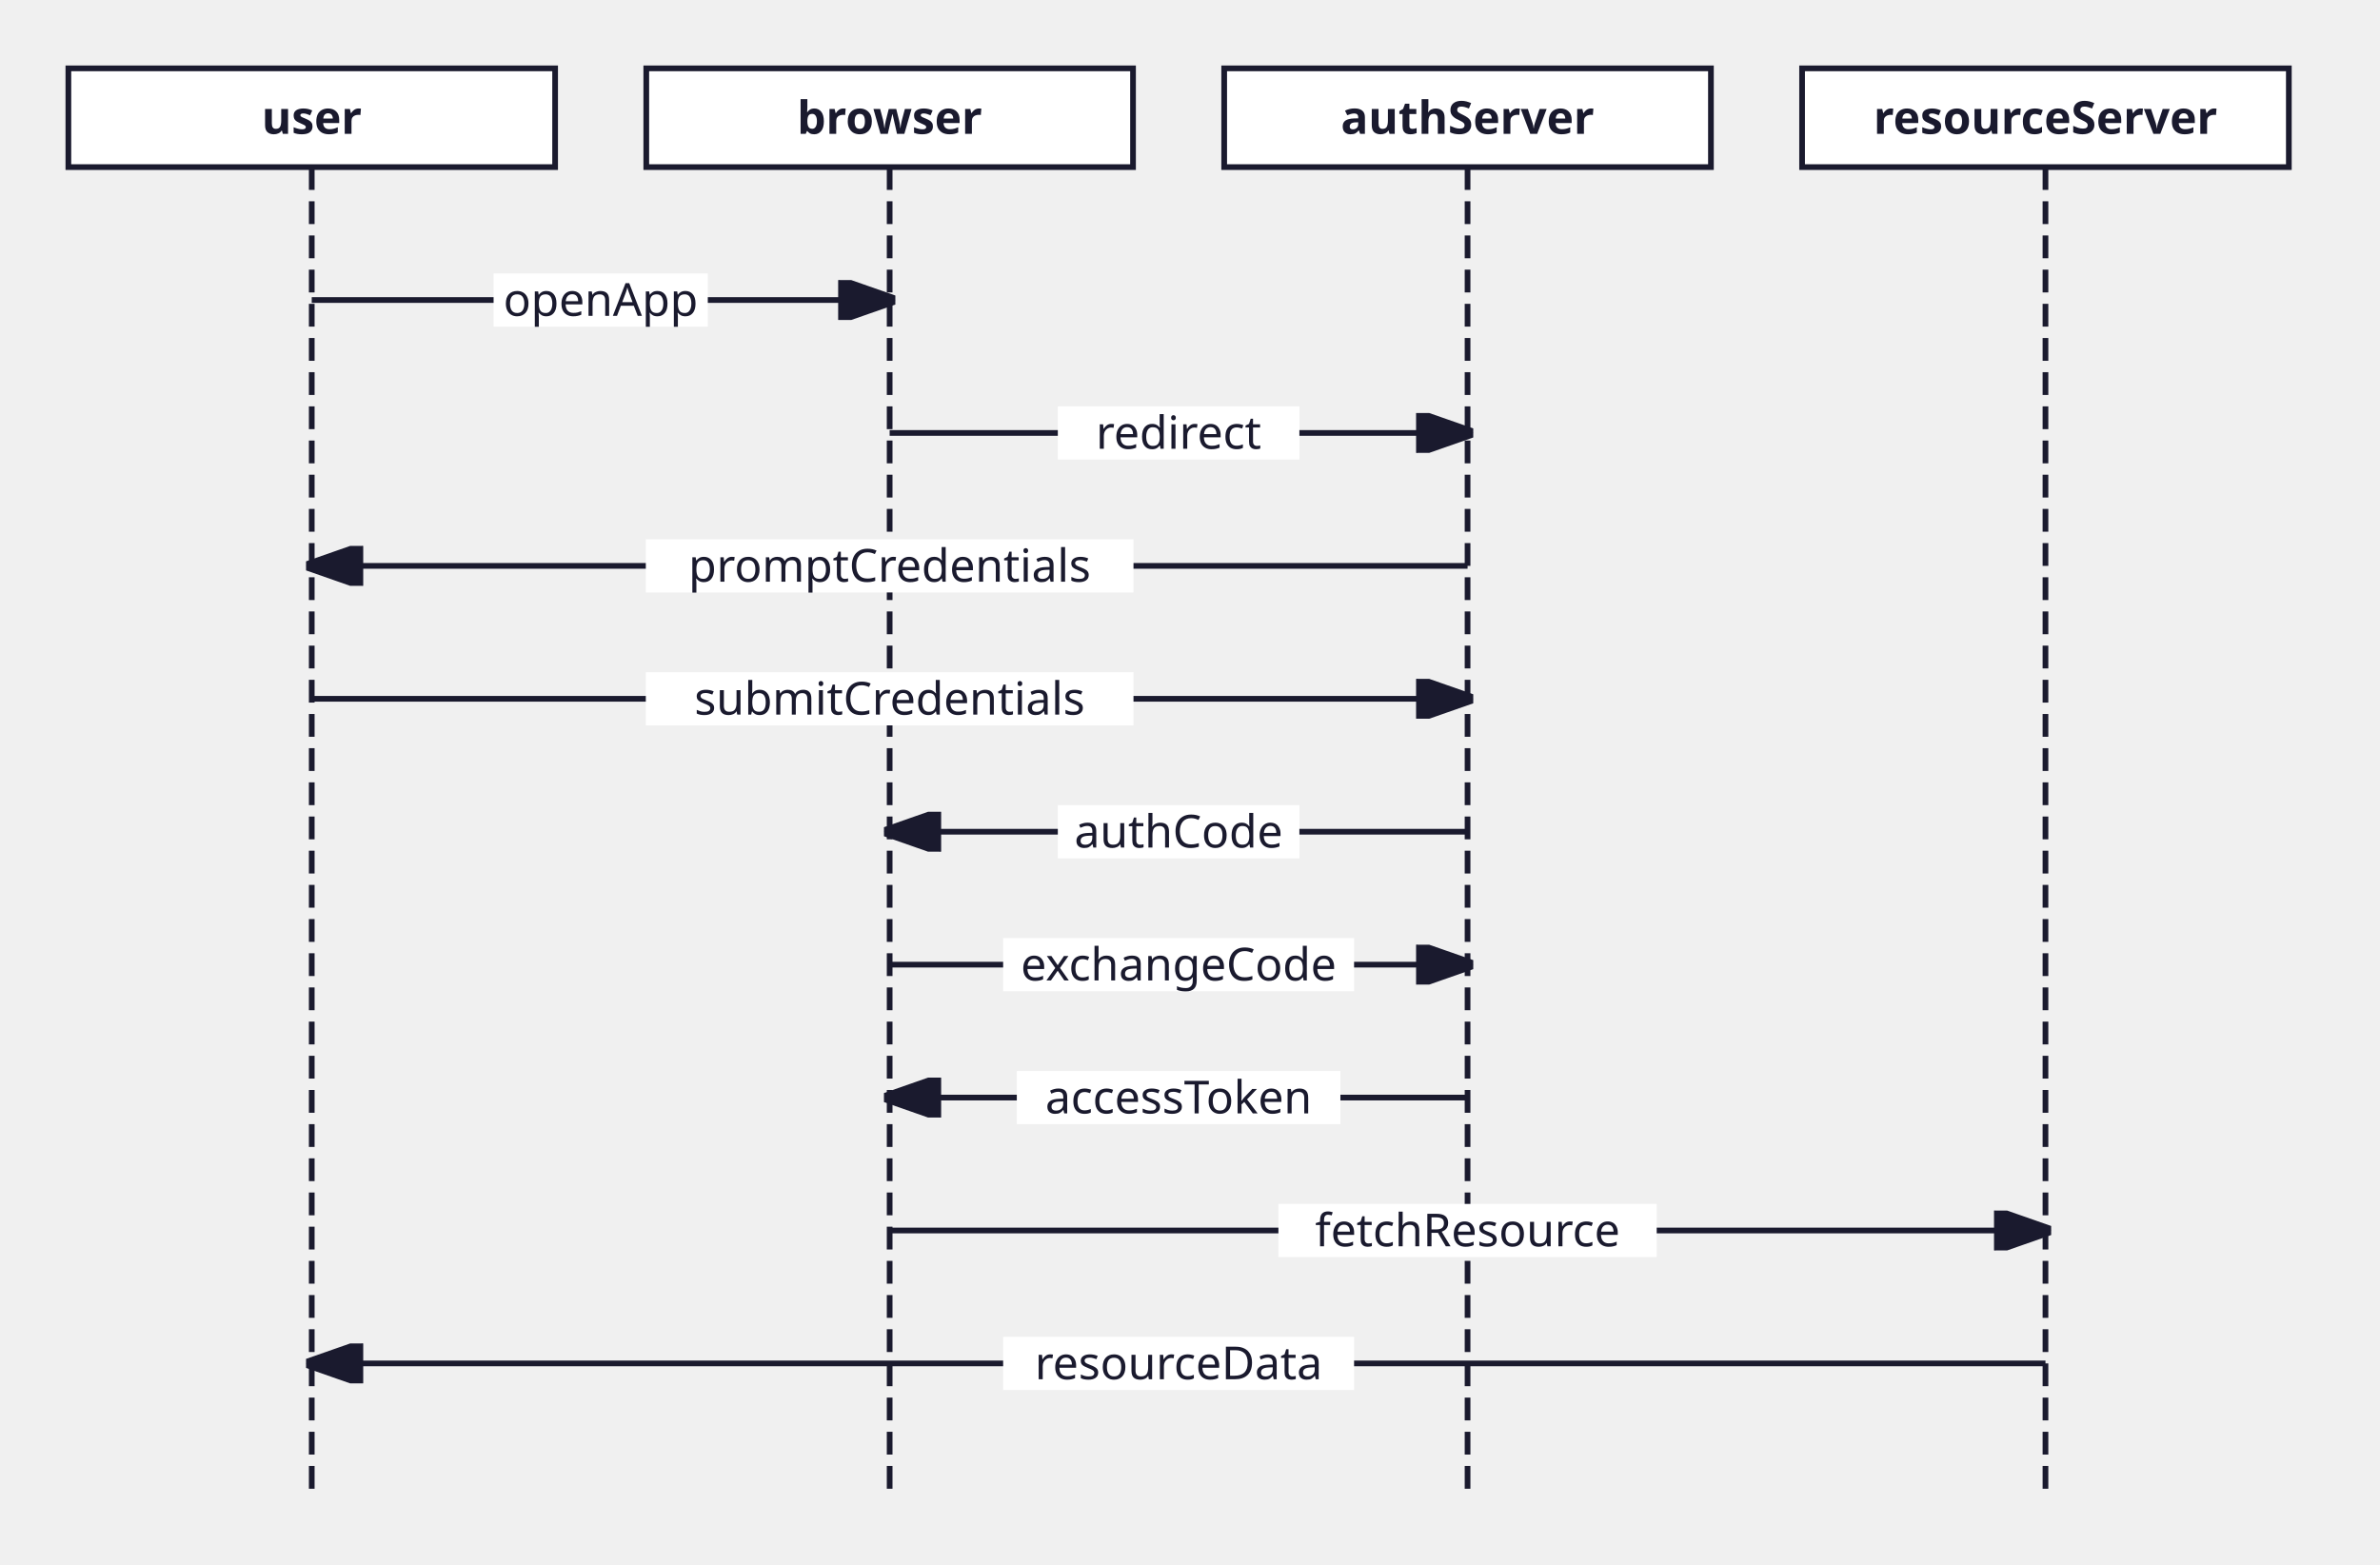
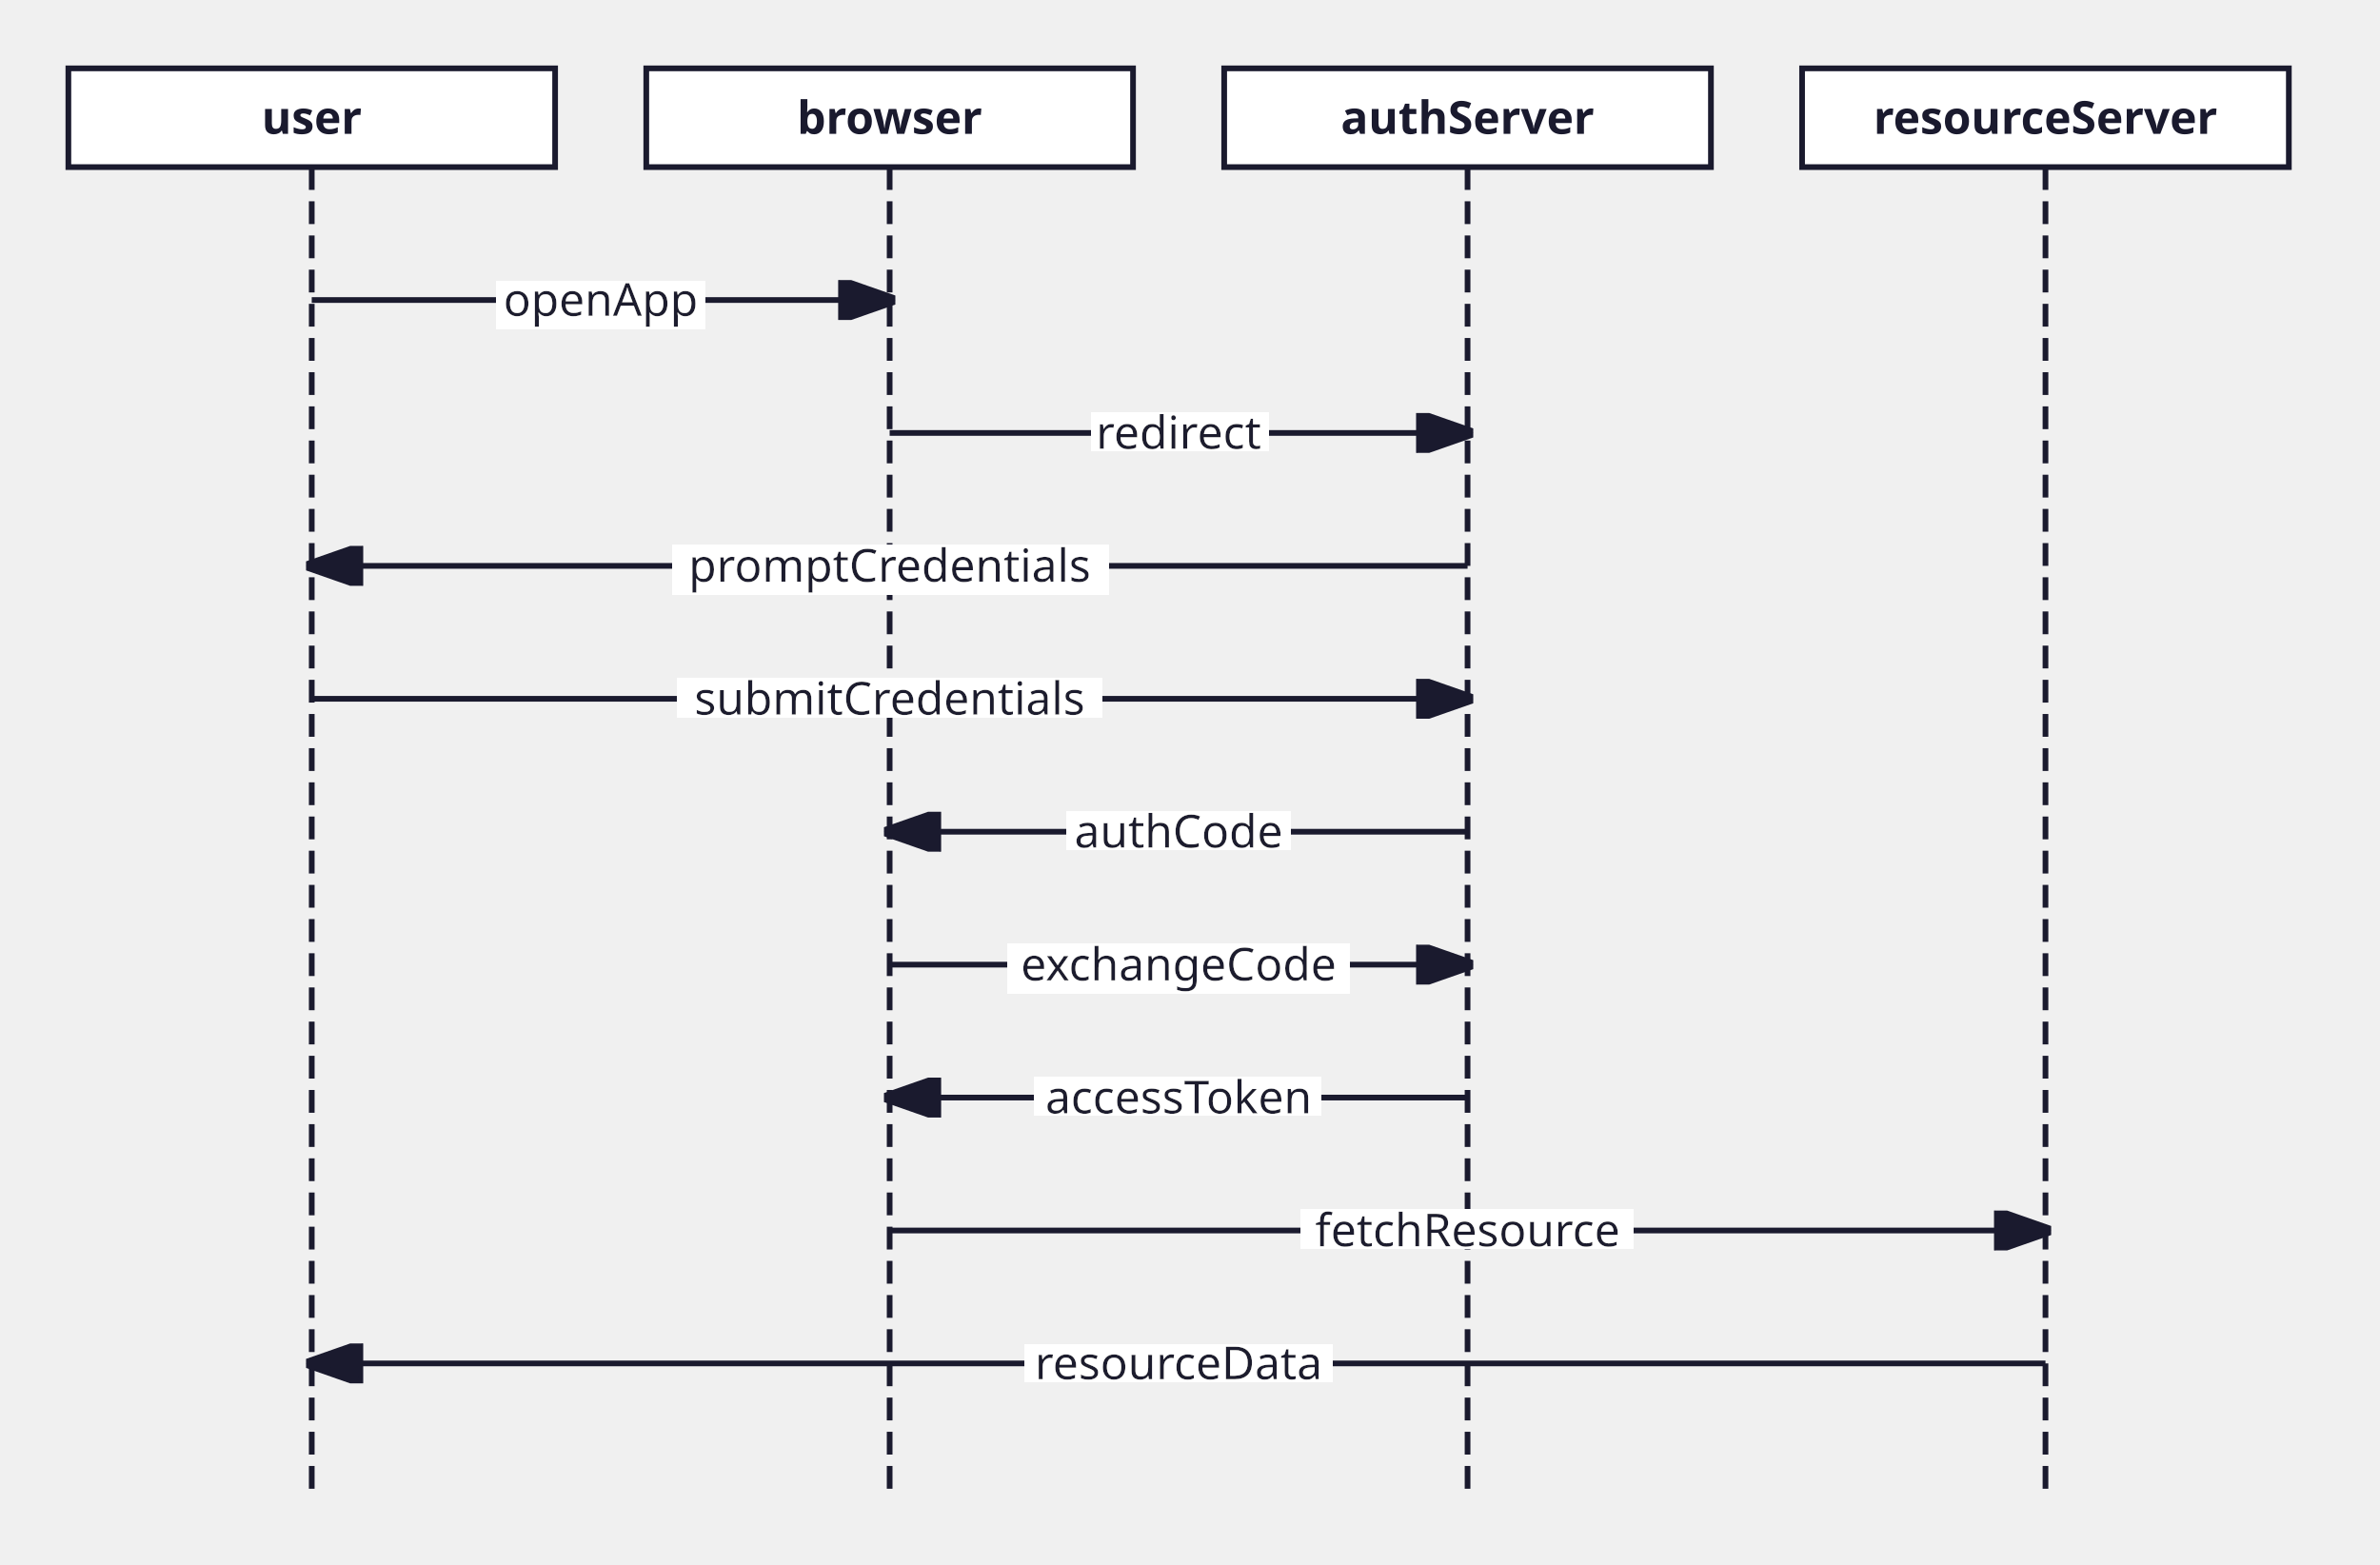
<svg xmlns="http://www.w3.org/2000/svg" width="626.64" height="412.00" viewBox="0 0 626.64 412.00">
  <defs>
    <marker id="arrowhead-open" markerWidth="10" markerHeight="7" refX="9" refY="3.5" orient="auto">
      <polygon points="0 0, 10 3.5, 0 7" fill="none" stroke="#1A1A2E" stroke-width="1.50" />
    </marker>
    <marker id="arrowhead-filled" markerWidth="10" markerHeight="7" refX="9" refY="3.5" orient="auto">
      <polygon points="0 0, 10 3.5, 0 7" fill="#1A1A2E" stroke="#1A1A2E" stroke-width="1.50" />
    </marker>
    <marker id="arrowhead-diamond" markerWidth="14" markerHeight="8" refX="13" refY="4" orient="auto">
      <polygon points="1 4, 7 0, 13 4, 7 8" fill="none" stroke="#1A1A2E" stroke-width="1.50" />
    </marker>
    <marker id="arrowhead-filled-diamond" markerWidth="14" markerHeight="8" refX="13" refY="4" orient="auto">
      <polygon points="1 4, 7 0, 13 4, 7 8" fill="#1A1A2E" stroke="#1A1A2E" stroke-width="1.50" />
    </marker>
    <marker id="arrowhead-circle" markerWidth="10" markerHeight="10" refX="9" refY="5" orient="auto">
      <circle cx="5" cy="5" r="4" fill="none" stroke="#1A1A2E" stroke-width="1.50" />
    </marker>
    <marker id="arrowhead-bar" markerWidth="4" markerHeight="12" refX="2" refY="6" orient="auto">
      <line x1="2" y1="0" x2="2" y2="12" stroke="#1A1A2E" stroke-width="1.50" />
    </marker>
+     <filter id="label-bg" x="-0.05" y="-0.05" width="1.1" height="1.1">
+       <feFlood flood-color="#FFFFFF" />
+       <feComposite in="SourceGraphic" operator="over" />
+     </filter>
  </defs>
  <rect x="18.00" y="18.00" width="128.16" height="26.00" fill="#FFFFFF" stroke="#1A1A2E" stroke-width="1.50" />
  <text x="82.08" y="31.00" font-family="Noto Sans, sans-serif" font-size="12.00" font-weight="bold" fill="#1A1A2E" text-anchor="middle" dominant-baseline="middle">user</text>
  <line x1="82.08" y1="44.00" x2="82.08" y2="394.00" stroke="#1A1A2E" stroke-width="1.50" stroke-dasharray="6 3" />
  <rect x="170.16" y="18.00" width="128.16" height="26.00" fill="#FFFFFF" stroke="#1A1A2E" stroke-width="1.50" />
  <text x="234.24" y="31.00" font-family="Noto Sans, sans-serif" font-size="12.00" font-weight="bold" fill="#1A1A2E" text-anchor="middle" dominant-baseline="middle">browser</text>
  <line x1="234.24" y1="44.00" x2="234.24" y2="394.00" stroke="#1A1A2E" stroke-width="1.50" stroke-dasharray="6 3" />
  <rect x="322.32" y="18.00" width="128.16" height="26.00" fill="#FFFFFF" stroke="#1A1A2E" stroke-width="1.50" />
  <text x="386.40" y="31.00" font-family="Noto Sans, sans-serif" font-size="12.00" font-weight="bold" fill="#1A1A2E" text-anchor="middle" dominant-baseline="middle">authServer</text>
  <line x1="386.40" y1="44.00" x2="386.40" y2="394.00" stroke="#1A1A2E" stroke-width="1.50" stroke-dasharray="6 3" />
  <rect x="474.48" y="18.00" width="128.16" height="26.00" fill="#FFFFFF" stroke="#1A1A2E" stroke-width="1.50" />
  <text x="538.56" y="31.00" font-family="Noto Sans, sans-serif" font-size="12.00" font-weight="bold" fill="#1A1A2E" text-anchor="middle" dominant-baseline="middle">resourceServer</text>
  <line x1="538.56" y1="44.00" x2="538.56" y2="394.00" stroke="#1A1A2E" stroke-width="1.50" stroke-dasharray="6 3" />
  <path d="M 82.08 79.00 L 234.24 79.00" fill="none" stroke="#1A1A2E" stroke-width="1.50" marker-end="url(#arrowhead-filled)" />
-   <rect x="129.96" y="72.00" width="56.40" height="14.00" fill="#FFFFFF" />
-   <text x="158.16" y="79.00" font-family="Noto Sans, sans-serif" font-size="12.00" fill="#1A1A2E" text-anchor="middle" dominant-baseline="middle">openApp</text>
  <path d="M 234.24 114.00 L 386.40 114.00" fill="none" stroke="#1A1A2E" stroke-width="1.50" marker-end="url(#arrowhead-filled)" />
-   <rect x="278.52" y="107.00" width="63.60" height="14.00" fill="#FFFFFF" />
-   <text x="310.32" y="114.00" font-family="Noto Sans, sans-serif" font-size="12.00" fill="#1A1A2E" text-anchor="middle" dominant-baseline="middle">redirect</text>
  <path d="M 386.40 149.00 L 82.08 149.00" fill="none" stroke="#1A1A2E" stroke-width="1.50" marker-end="url(#arrowhead-filled)" />
-   <rect x="170.04" y="142.00" width="128.40" height="14.00" fill="#FFFFFF" />
-   <text x="234.24" y="149.00" font-family="Noto Sans, sans-serif" font-size="12.00" fill="#1A1A2E" text-anchor="middle" dominant-baseline="middle">promptCredentials</text>
  <path d="M 82.08 184.00 L 386.40 184.00" fill="none" stroke="#1A1A2E" stroke-width="1.50" marker-end="url(#arrowhead-filled)" />
-   <rect x="170.04" y="177.00" width="128.40" height="14.00" fill="#FFFFFF" />
-   <text x="234.24" y="184.00" font-family="Noto Sans, sans-serif" font-size="12.00" fill="#1A1A2E" text-anchor="middle" dominant-baseline="middle">submitCredentials</text>
  <path d="M 386.40 219.00 L 234.24 219.00" fill="none" stroke="#1A1A2E" stroke-width="1.50" marker-end="url(#arrowhead-filled)" />
-   <rect x="278.52" y="212.00" width="63.60" height="14.00" fill="#FFFFFF" />
-   <text x="310.32" y="219.00" font-family="Noto Sans, sans-serif" font-size="12.00" fill="#1A1A2E" text-anchor="middle" dominant-baseline="middle">authCode</text>
  <path d="M 234.24 254.00 L 386.40 254.00" fill="none" stroke="#1A1A2E" stroke-width="1.50" marker-end="url(#arrowhead-filled)" />
-   <rect x="264.12" y="247.00" width="92.40" height="14.00" fill="#FFFFFF" />
-   <text x="310.32" y="254.00" font-family="Noto Sans, sans-serif" font-size="12.00" fill="#1A1A2E" text-anchor="middle" dominant-baseline="middle">exchangeCode</text>
  <path d="M 386.40 289.00 L 234.24 289.00" fill="none" stroke="#1A1A2E" stroke-width="1.50" marker-end="url(#arrowhead-filled)" />
-   <rect x="267.72" y="282.00" width="85.20" height="14.00" fill="#FFFFFF" />
-   <text x="310.32" y="289.00" font-family="Noto Sans, sans-serif" font-size="12.00" fill="#1A1A2E" text-anchor="middle" dominant-baseline="middle">accessToken</text>
  <path d="M 234.24 324.00 L 538.56 324.00" fill="none" stroke="#1A1A2E" stroke-width="1.50" marker-end="url(#arrowhead-filled)" />
-   <rect x="336.60" y="317.00" width="99.60" height="14.00" fill="#FFFFFF" />
-   <text x="386.40" y="324.00" font-family="Noto Sans, sans-serif" font-size="12.00" fill="#1A1A2E" text-anchor="middle" dominant-baseline="middle">fetchResource</text>
  <path d="M 538.56 359.00 L 82.08 359.00" fill="none" stroke="#1A1A2E" stroke-width="1.50" marker-end="url(#arrowhead-filled)" />
-   <rect x="264.12" y="352.00" width="92.40" height="14.00" fill="#FFFFFF" />
-   <text x="310.32" y="359.00" font-family="Noto Sans, sans-serif" font-size="12.00" fill="#1A1A2E" text-anchor="middle" dominant-baseline="middle">resourceData</text>
+   <text x="158.16" y="79.00" font-family="Noto Sans, sans-serif" font-size="12.00" fill="#1A1A2E" text-anchor="middle" dominant-baseline="middle" filter="url(#label-bg)">openApp</text>
+   <text x="310.32" y="114.00" font-family="Noto Sans, sans-serif" font-size="12.00" fill="#1A1A2E" text-anchor="middle" dominant-baseline="middle" filter="url(#label-bg)">redirect</text>
+   <text x="234.24" y="149.00" font-family="Noto Sans, sans-serif" font-size="12.00" fill="#1A1A2E" text-anchor="middle" dominant-baseline="middle" filter="url(#label-bg)">promptCredentials</text>
+   <text x="234.24" y="184.00" font-family="Noto Sans, sans-serif" font-size="12.00" fill="#1A1A2E" text-anchor="middle" dominant-baseline="middle" filter="url(#label-bg)">submitCredentials</text>
+   <text x="310.32" y="219.00" font-family="Noto Sans, sans-serif" font-size="12.00" fill="#1A1A2E" text-anchor="middle" dominant-baseline="middle" filter="url(#label-bg)">authCode</text>
+   <text x="310.32" y="254.00" font-family="Noto Sans, sans-serif" font-size="12.00" fill="#1A1A2E" text-anchor="middle" dominant-baseline="middle" filter="url(#label-bg)">exchangeCode</text>
+   <text x="310.32" y="289.00" font-family="Noto Sans, sans-serif" font-size="12.00" fill="#1A1A2E" text-anchor="middle" dominant-baseline="middle" filter="url(#label-bg)">accessToken</text>
+   <text x="386.40" y="324.00" font-family="Noto Sans, sans-serif" font-size="12.00" fill="#1A1A2E" text-anchor="middle" dominant-baseline="middle" filter="url(#label-bg)">fetchResource</text>
+   <text x="310.32" y="359.00" font-family="Noto Sans, sans-serif" font-size="12.00" fill="#1A1A2E" text-anchor="middle" dominant-baseline="middle" filter="url(#label-bg)">resourceData</text>
</svg>
